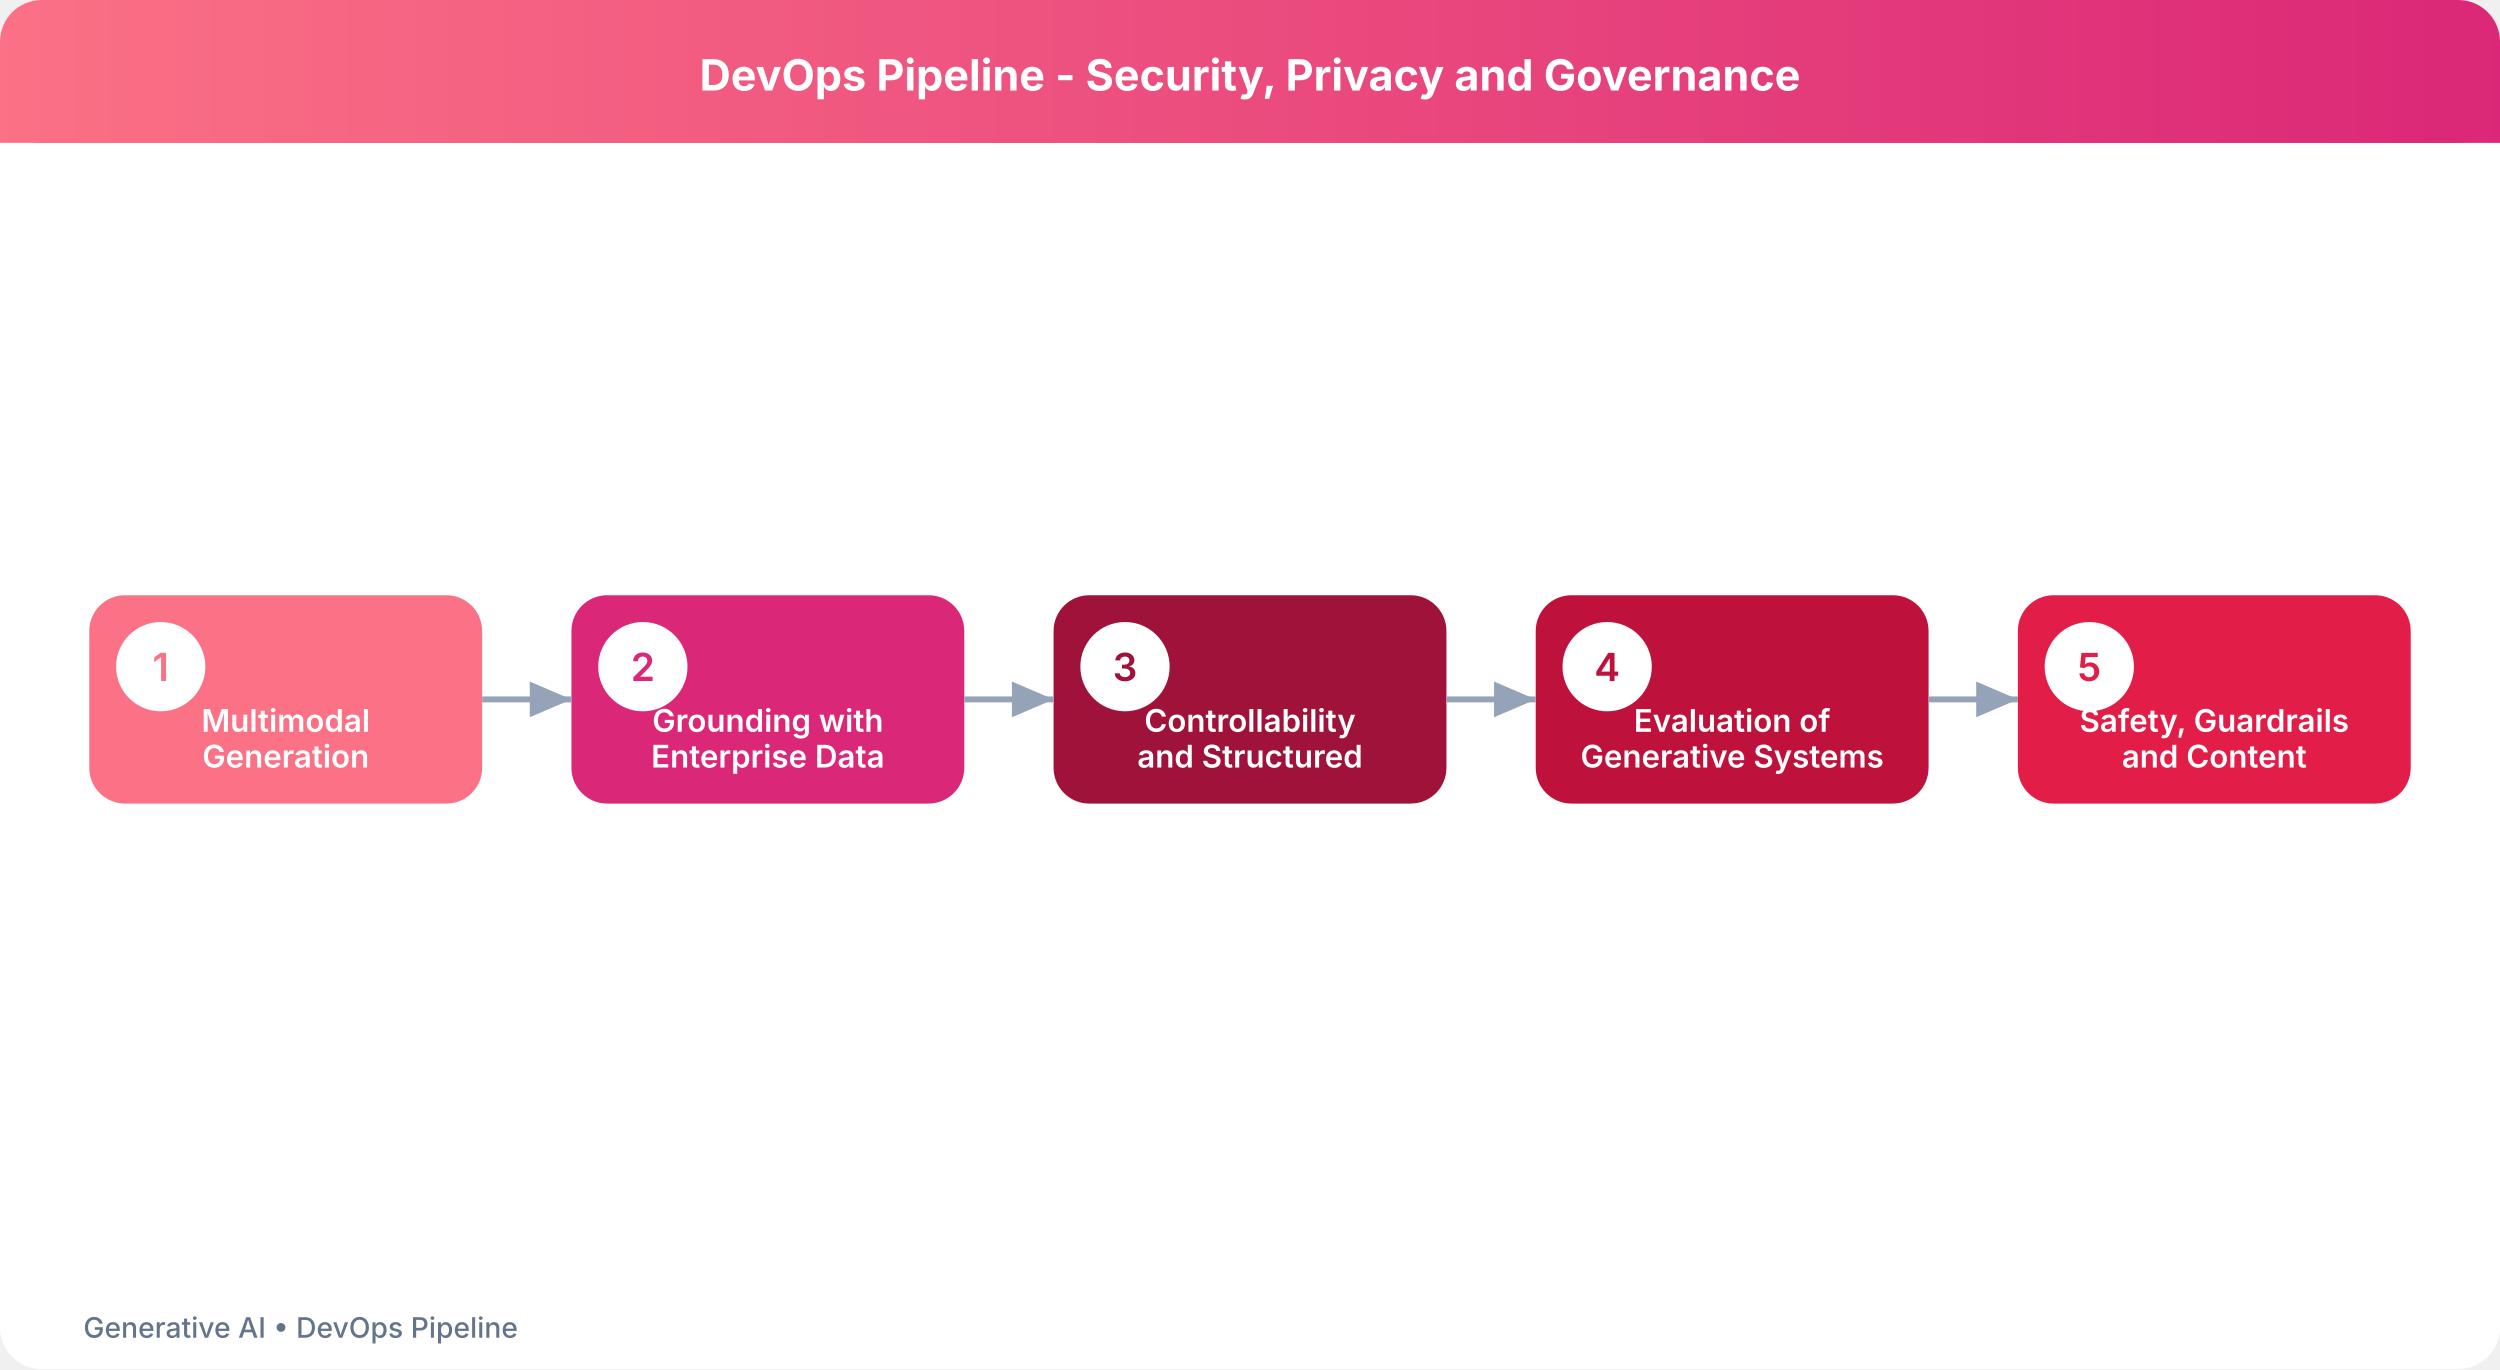
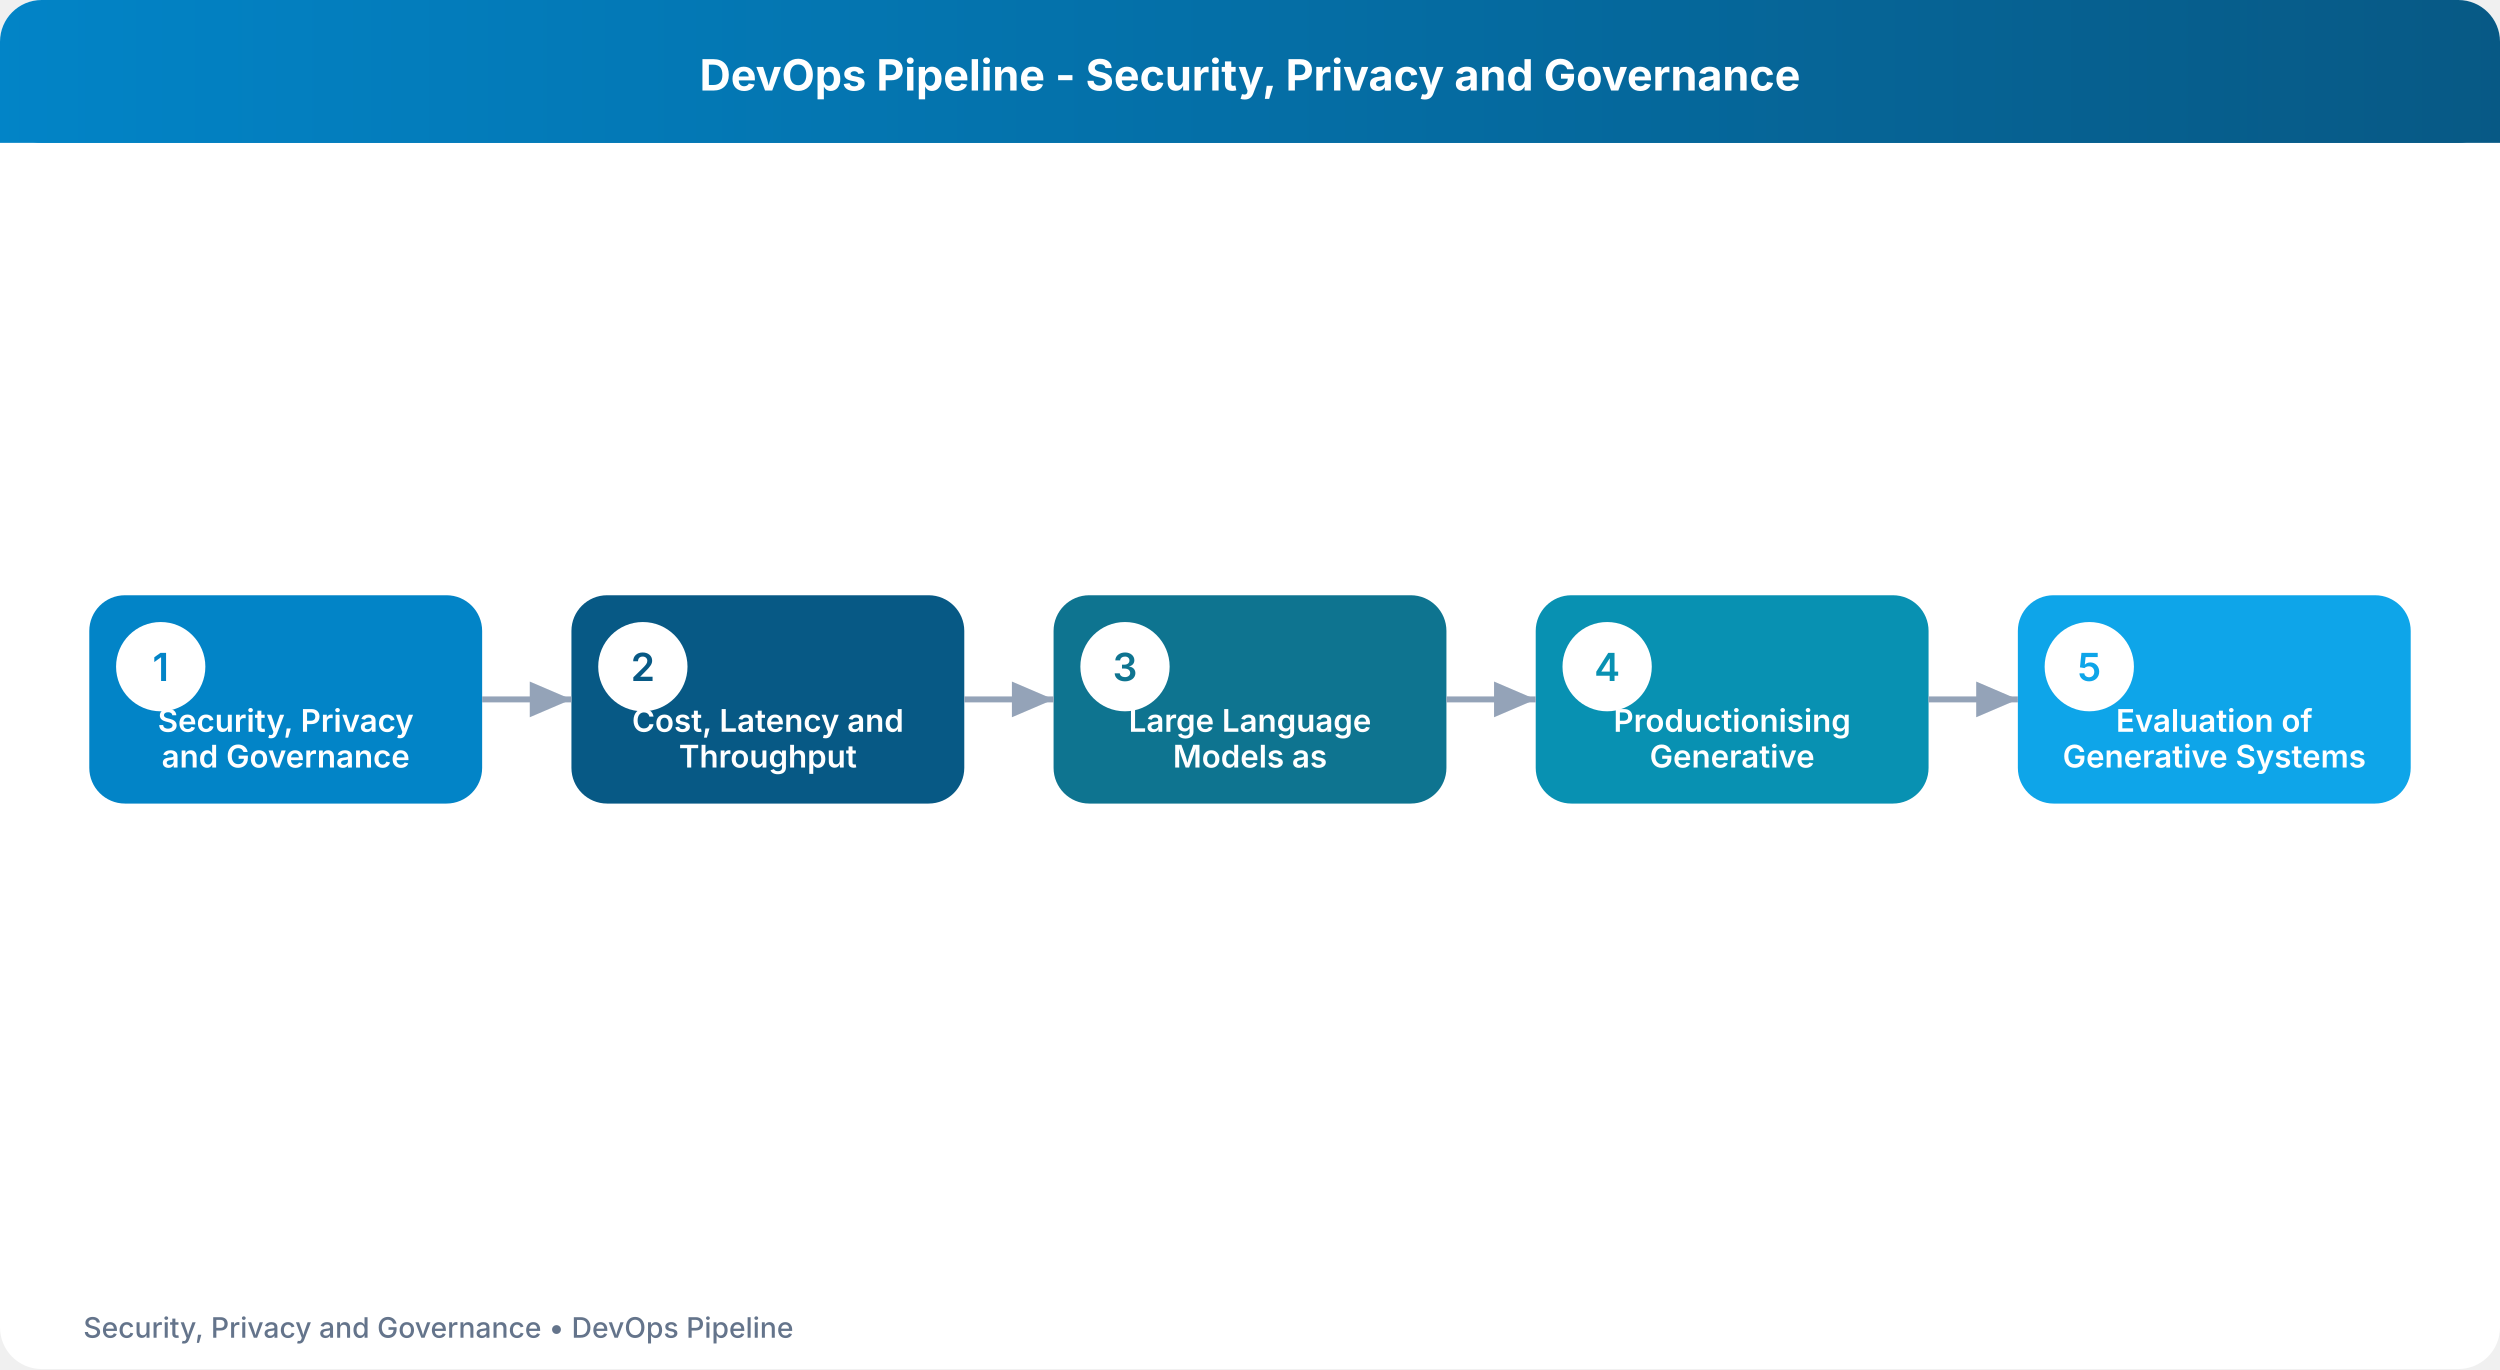
- <svg xmlns="http://www.w3.org/2000/svg" width="840" height="460" data-tpl="steps" data-pal="4-4" viewBox="0 0 840 460" font-family="Inter, Segoe UI, Arial, sans-serif">
+ <svg xmlns="http://www.w3.org/2000/svg" width="840" height="460" data-tpl="steps" data-pal="1-4" viewBox="0 0 840 460" font-family="Inter, Segoe UI, Arial, sans-serif">
  <defs>
    <marker id="ar" markerWidth="9" markerHeight="9" refX="7" refY="3" orient="auto">
      <path d="M0,0 L7,3 L0,6 z" fill="#94a3b8" />
    </marker>
    <marker id="arw" markerWidth="9" markerHeight="9" refX="7" refY="3" orient="auto">
      <path d="M0,0 L7,3 L0,6 z" fill="#ffffff" />
    </marker>
    <filter id="sh" x="-20%" y="-20%" width="140%" height="140%">
      <feDropShadow dx="0" dy="2" stdDeviation="3" flood-color="#0f172a" flood-opacity="0.16" />
    </filter>
  </defs>
  <defs>
-     <linearGradient id="bn1dac904" x1="0" y1="0" x2="1" y2="0">
-       <stop offset="0" stop-color="#fb7185" />
-       <stop offset="1" stop-color="#db2777" />
+     <linearGradient id="bn984f840" x1="0" y1="0" x2="1" y2="0">
+       <stop offset="0" stop-color="#0284c7" />
+       <stop offset="1" stop-color="#075985" />
    </linearGradient>
  </defs>
  <rect width="840" height="460" rx="14" fill="#ffffff" />
-   <rect x="0" y="0" width="840" height="48" rx="14" fill="url(#bn1dac904)" />
-   <rect x="0" y="32" width="840" height="16" fill="url(#bn1dac904)" />
+   <rect x="0" y="0" width="840" height="48" rx="14" fill="url(#bn984f840)" />
+   <rect x="0" y="32" width="840" height="16" fill="url(#bn984f840)" />
  <text x="420" y="25" text-anchor="middle" font-size="14.5" font-weight="700" fill="#ffffff" dominant-baseline="middle">DevOps Pipeline - Security, Privacy and Governance</text>
-   <rect x="30" y="200" width="132" height="70" rx="12" fill="#fb7185" />
+   <rect x="30" y="200" width="132" height="70" rx="12" fill="#0284c7" />
  <circle cx="54" cy="224" r="15" fill="#ffffff" />
-   <text x="54" y="224" text-anchor="middle" font-size="13" font-weight="600" fill="#fb7185" dominant-baseline="middle">1</text>
-   <text x="96" y="242" text-anchor="middle" font-size="10.5" font-weight="600" fill="#fff" dominant-baseline="middle">Multimodal</text>
-   <text x="96" y="254" text-anchor="middle" font-size="10.5" font-weight="600" fill="#fff" dominant-baseline="middle">Generation</text>
-   <rect x="192" y="200" width="132" height="70" rx="12" fill="#db2777" />
+   <text x="54" y="224" text-anchor="middle" font-size="13" font-weight="600" fill="#0284c7" dominant-baseline="middle">1</text>
+   <text x="96" y="242" text-anchor="middle" font-size="10.5" font-weight="600" fill="#fff" dominant-baseline="middle">Security, Privacy</text>
+   <text x="96" y="254" text-anchor="middle" font-size="10.5" font-weight="600" fill="#fff" dominant-baseline="middle">and Governance</text>
+   <rect x="192" y="200" width="132" height="70" rx="12" fill="#075985" />
  <circle cx="216" cy="224" r="15" fill="#ffffff" />
-   <text x="216" y="224" text-anchor="middle" font-size="13" font-weight="600" fill="#db2777" dominant-baseline="middle">2</text>
-   <text x="258" y="242" text-anchor="middle" font-size="10.5" font-weight="600" fill="#fff" dominant-baseline="middle">Grounding with</text>
-   <text x="258" y="254" text-anchor="middle" font-size="10.5" font-weight="600" fill="#fff" dominant-baseline="middle">Enterprise Data</text>
+   <text x="216" y="224" text-anchor="middle" font-size="13" font-weight="600" fill="#075985" dominant-baseline="middle">2</text>
+   <text x="258" y="242" text-anchor="middle" font-size="10.5" font-weight="600" fill="#fff" dominant-baseline="middle">Cost, Latency and</text>
+   <text x="258" y="254" text-anchor="middle" font-size="10.5" font-weight="600" fill="#fff" dominant-baseline="middle">Throughput</text>
  <line x1="162" y1="235" x2="192" y2="235" stroke="#94a3b8" stroke-width="2" marker-end="url(#ar)" />
-   <rect x="354" y="200" width="132" height="70" rx="12" fill="#9f1239" />
+   <rect x="354" y="200" width="132" height="70" rx="12" fill="#0e7490" />
  <circle cx="378" cy="224" r="15" fill="#ffffff" />
-   <text x="378" y="224" text-anchor="middle" font-size="13" font-weight="600" fill="#9f1239" dominant-baseline="middle">3</text>
-   <text x="420" y="242" text-anchor="middle" font-size="10.5" font-weight="600" fill="#fff" dominant-baseline="middle">Controllability</text>
-   <text x="420" y="254" text-anchor="middle" font-size="10.5" font-weight="600" fill="#fff" dominant-baseline="middle">and Structured</text>
+   <text x="378" y="224" text-anchor="middle" font-size="13" font-weight="600" fill="#0e7490" dominant-baseline="middle">3</text>
+   <text x="420" y="242" text-anchor="middle" font-size="10.5" font-weight="600" fill="#fff" dominant-baseline="middle">Large Language</text>
+   <text x="420" y="254" text-anchor="middle" font-size="10.5" font-weight="600" fill="#fff" dominant-baseline="middle">Models as</text>
  <line x1="324" y1="235" x2="354" y2="235" stroke="#94a3b8" stroke-width="2" marker-end="url(#ar)" />
-   <rect x="516" y="200" width="132" height="70" rx="12" fill="#be123c" />
+   <rect x="516" y="200" width="132" height="70" rx="12" fill="#0891b2" />
  <circle cx="540" cy="224" r="15" fill="#ffffff" />
-   <text x="540" y="224" text-anchor="middle" font-size="13" font-weight="600" fill="#be123c" dominant-baseline="middle">4</text>
-   <text x="582" y="242" text-anchor="middle" font-size="10.5" font-weight="600" fill="#fff" dominant-baseline="middle">Evaluation of</text>
-   <text x="582" y="254" text-anchor="middle" font-size="10.5" font-weight="600" fill="#fff" dominant-baseline="middle">Generative Systems</text>
+   <text x="540" y="224" text-anchor="middle" font-size="13" font-weight="600" fill="#0891b2" dominant-baseline="middle">4</text>
+   <text x="582" y="242" text-anchor="middle" font-size="10.5" font-weight="600" fill="#fff" dominant-baseline="middle">Productionising</text>
+   <text x="582" y="254" text-anchor="middle" font-size="10.5" font-weight="600" fill="#fff" dominant-baseline="middle">Generative</text>
  <line x1="486" y1="235" x2="516" y2="235" stroke="#94a3b8" stroke-width="2" marker-end="url(#ar)" />
-   <rect x="678" y="200" width="132" height="70" rx="12" fill="#e11d48" />
+   <rect x="678" y="200" width="132" height="70" rx="12" fill="#0ea5e9" />
  <circle cx="702" cy="224" r="15" fill="#ffffff" />
-   <text x="702" y="224" text-anchor="middle" font-size="13" font-weight="600" fill="#e11d48" dominant-baseline="middle">5</text>
-   <text x="744" y="242" text-anchor="middle" font-size="10.5" font-weight="600" fill="#fff" dominant-baseline="middle">Safety, Guardrails</text>
-   <text x="744" y="254" text-anchor="middle" font-size="10.5" font-weight="600" fill="#fff" dominant-baseline="middle">and Content</text>
+   <text x="702" y="224" text-anchor="middle" font-size="13" font-weight="600" fill="#0ea5e9" dominant-baseline="middle">5</text>
+   <text x="744" y="242" text-anchor="middle" font-size="10.5" font-weight="600" fill="#fff" dominant-baseline="middle">Evaluation of</text>
+   <text x="744" y="254" text-anchor="middle" font-size="10.5" font-weight="600" fill="#fff" dominant-baseline="middle">Generative Systems</text>
  <line x1="648" y1="235" x2="678" y2="235" stroke="#94a3b8" stroke-width="2" marker-end="url(#ar)" />
-   <text x="28" y="446" text-anchor="start" font-size="9.5" font-weight="500" fill="#64748b" dominant-baseline="middle">Generative AI  •  DevOps Pipeline</text>
+   <text x="28" y="446" text-anchor="start" font-size="9.5" font-weight="500" fill="#64748b" dominant-baseline="middle">Security, Privacy and Governance  •  DevOps Pipeline</text>
</svg>
